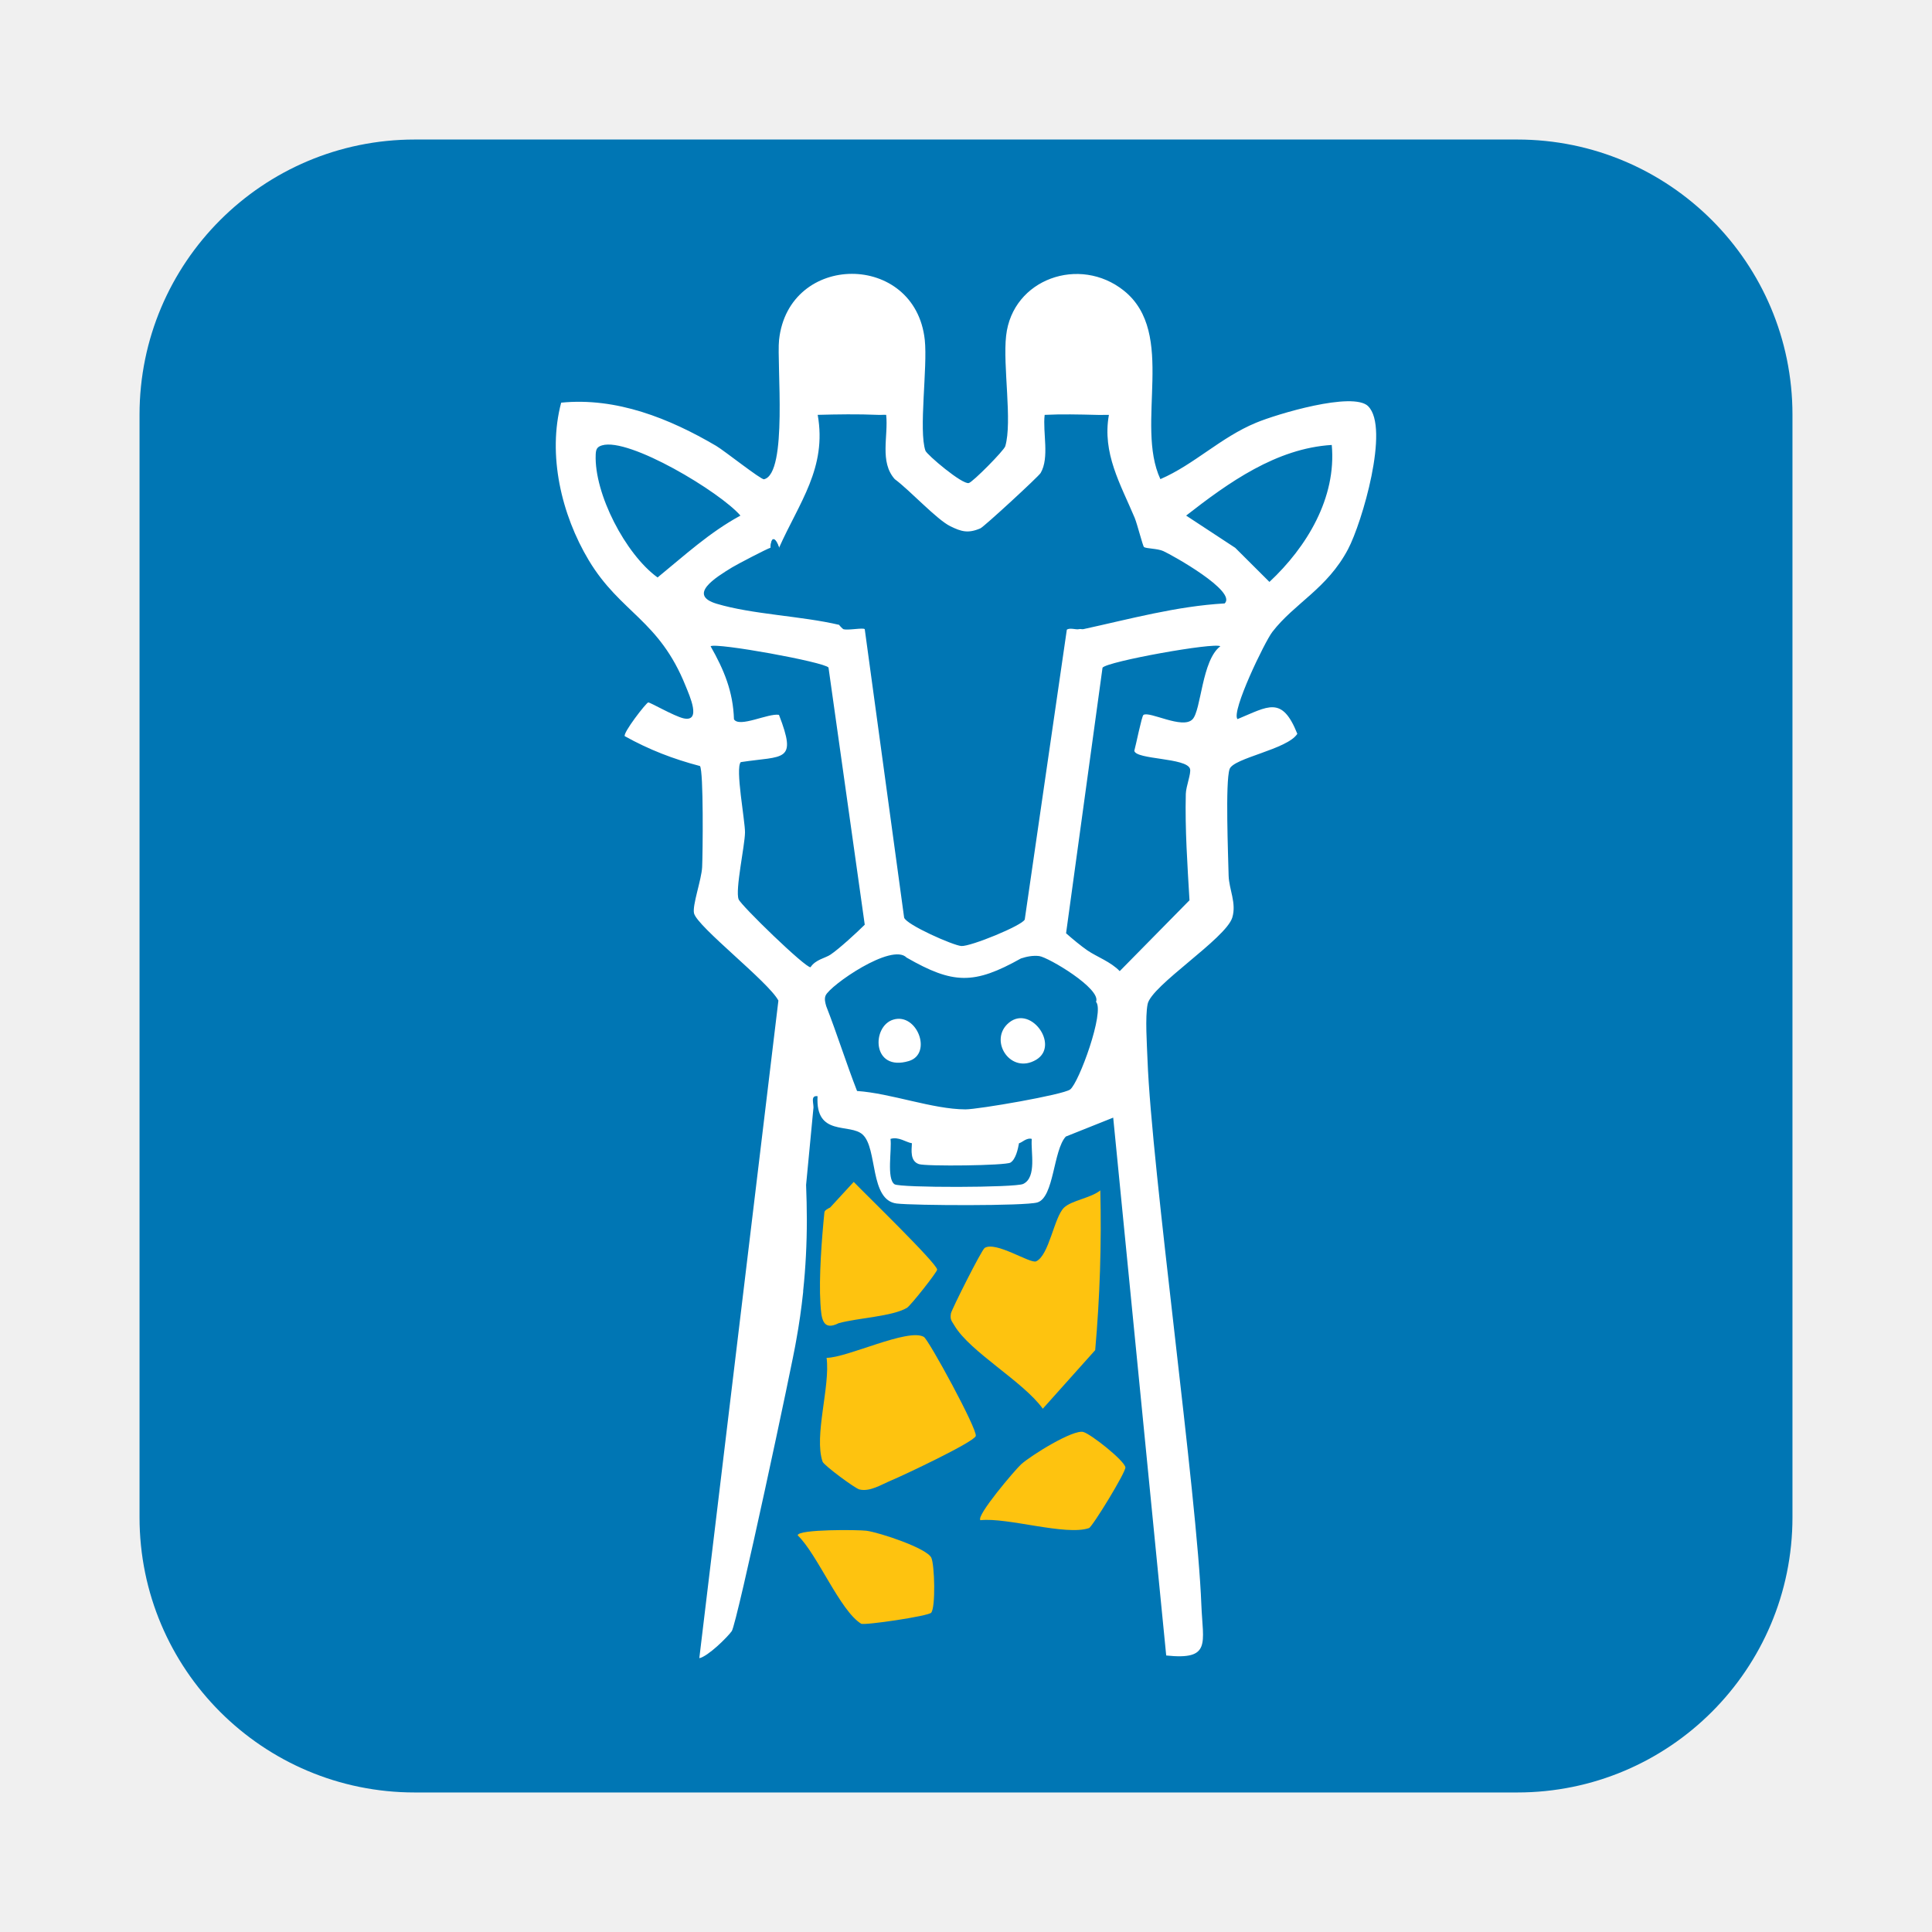
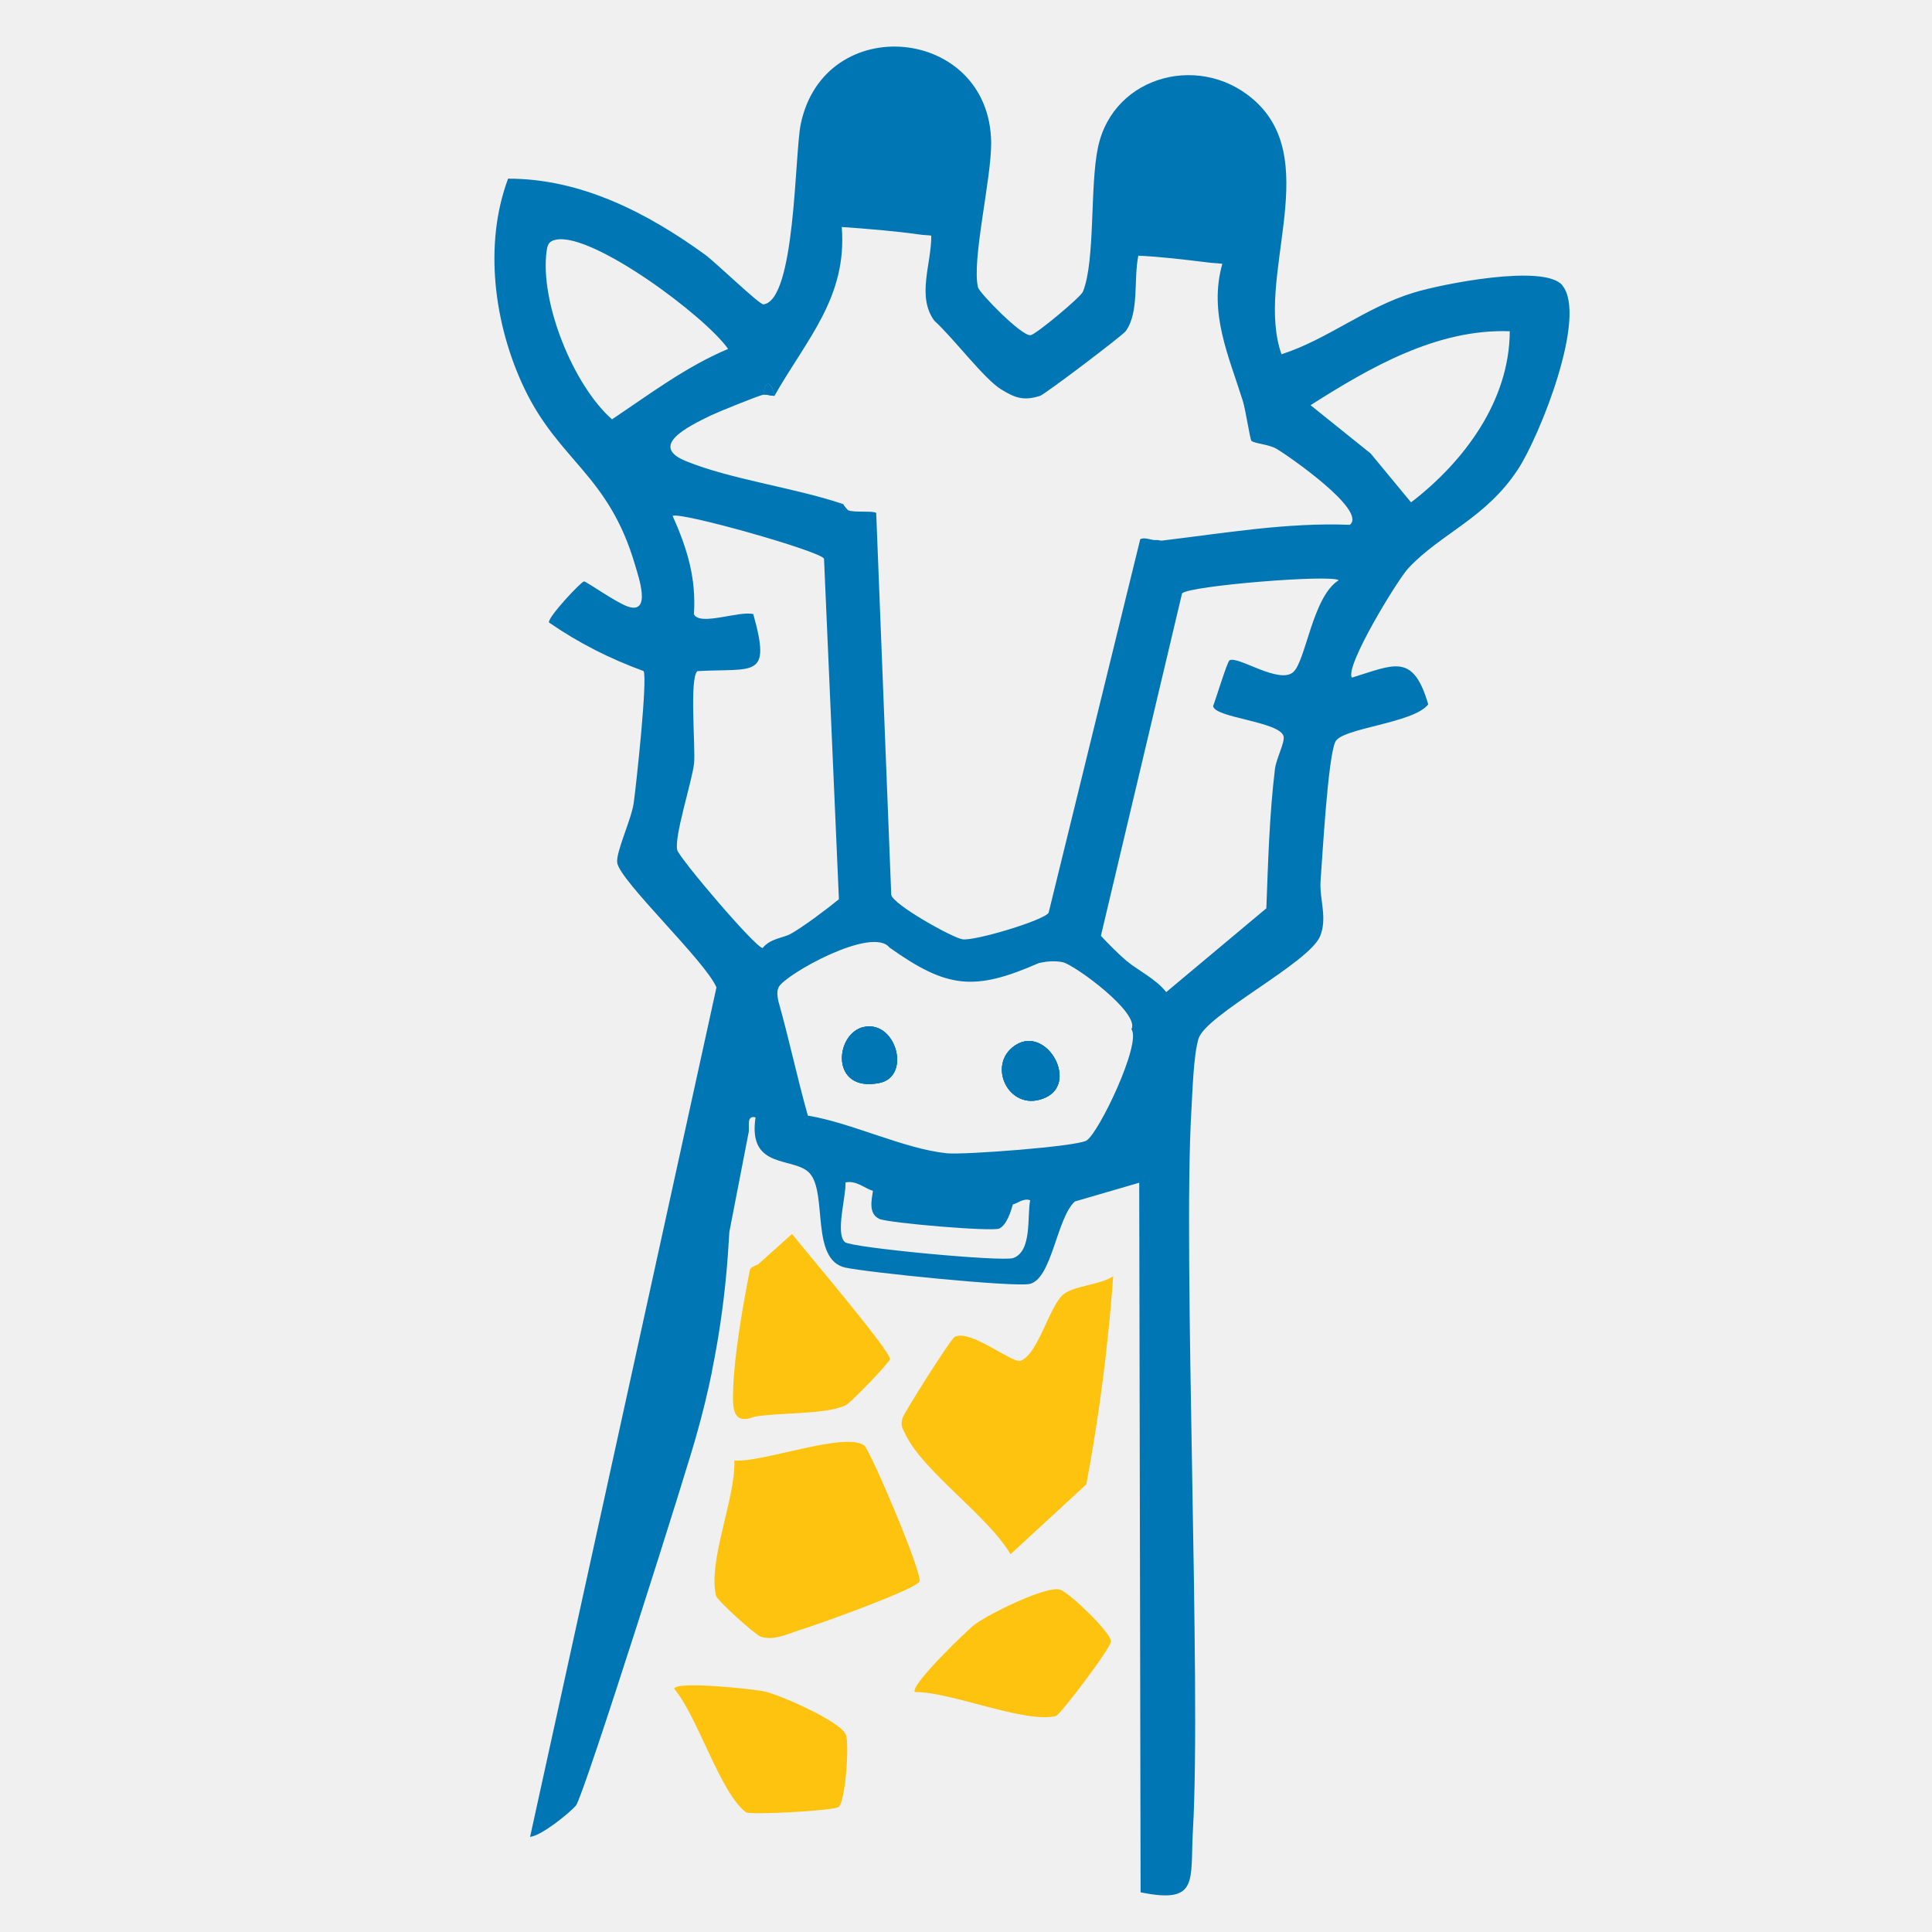
<svg xmlns="http://www.w3.org/2000/svg" id="katman_1" version="1.1" viewBox="0 0 1080 1080">
  <defs>
    <style>
      .st0 {
        fill: #0076b4;
      }

      .st1 {
-         fill: #fff;
+         fill: none;
      }

      .st2 {
-         fill: none;
-       }
- 
-       .st3 {
        fill: #fec30f;
      }
    </style>
  </defs>
  <g>
-     <rect class="st0" x="78" y="78" width="924" height="924" rx="153.83" ry="153.83" />
-     <g>
-       <path class="st0" d="M499.42,569.96c-12.28,3.57-12.15,29.39,8.65,23.16,13.3-4.05,4.66-27.09-8.65-23.16ZM562.98,572.62c-9.86,9.92,2.24,28.12,16.27,19.77,13.67-8.16-3.93-32.11-16.27-19.77ZM562.98,572.62c-9.86,9.92,2.24,28.12,16.27,19.77,13.67-8.16-3.93-32.11-16.27-19.77ZM499.42,569.96c-12.28,3.57-12.15,29.39,8.65,23.16,13.3-4.05,4.66-27.09-8.65-23.16ZM433.75,302.43c-1.51-2.06-2.78-.97-3.02,3.75,1.21-.36,3.27.24,4.78,0-.54-1.69-1.15-2.96-1.75-3.75ZM499.42,569.96c-12.28,3.57-12.15,29.39,8.65,23.16,13.3-4.05,4.66-27.09-8.65-23.16ZM562.98,572.62c-9.86,9.92,2.24,28.12,16.27,19.77,13.67-8.16-3.93-32.11-16.27-19.77ZM499.42,569.96c-12.28,3.57-12.15,29.39,8.65,23.16,13.3-4.05,4.66-27.09-8.65-23.16ZM562.98,572.62c-9.86,9.92,2.24,28.12,16.27,19.77,13.67-8.16-3.93-32.11-16.27-19.77ZM562.98,572.62c-9.86,9.92,2.24,28.12,16.27,19.77,13.67-8.16-3.93-32.11-16.27-19.77ZM499.42,569.96c-12.28,3.57-12.15,29.39,8.65,23.16,13.3-4.05,4.66-27.09-8.65-23.16Z" />
-       <path class="st1" d="M764.83,227.08c-8.53-8.41-51.34,4.47-62.71,9.25-19.77,8.16-34.53,23.34-53.46,31.51-14.33-30.84,9.25-81.58-20.38-105.34-24.67-19.77-62.29-6.65-65.85,25.16-1.93,16.75,3.57,48.01-.48,61.8-.79,2.48-18.14,20.02-20.38,20.56-3.63.97-23.46-15.84-24.25-18.08-3.87-11.25,1.27-46.62-.36-61.92-5.32-49.28-76.13-49.22-81.46,0-1.39,13,5.02,74.74-8.41,77.89-1.63.36-22.43-16.15-26.79-18.69-26.06-15.3-55.7-27.21-86.6-24.13-7.74,29.09.12,62.59,15.42,88.11,17.72,29.51,39.31,33.2,54.18,70.33,2.06,5.14,9.07,20.32-1.21,18.02-5.26-1.21-18.5-8.89-19.71-8.89-1.15.12-14.33,17.17-13.12,18.87,13.61,7.56,27.03,12.76,42.03,16.69,2.06,2.84,1.57,48.8,1.21,56.48-.36,7.14-5.56,21.29-4.54,25.82,1.81,7.56,41.6,38.28,47.17,48.8l-44.21,367.61c4.84-.97,15.66-11.67,18.14-15.12,2.9-4.05,34.47-152.09,36.04-162.61,1.63-8.89,2.9-17.84,3.87-26.97v-.6c1.39-13.12,2.06-26.43,2.06-39.73v-.18c0-6.41-.18-12.94-.42-19.35l4.05-42.45c.54-2.6-2-7.74,2.36-7.14-1.27,22.86,18.08,14.88,25.22,21.47,8.47,7.74,3.75,36.65,18.99,38.52,9.68,1.15,71.84,1.45,78.67-.6,9.37-2.84,8.83-29.21,15.9-36.83l26.49-10.58,29.63,300.67c25.34,2.66,20.5-6.83,19.65-28.24-2.3-61.32-27.82-243.52-30.11-304.84-.3-8.28-1.39-23.7.06-31.02,2-10.4,43.78-36.65,47.35-48.44,2.42-8.1-1.81-15.6-2.06-23.34-.24-11.07-1.93-52.49.54-59.63,2.12-6.23,32.29-10.95,37.86-19.71-8.59-21.53-16.27-15.3-33.44-8.22-3.69-4.11,15.3-43.36,19.47-48.74,12.46-16.15,30.66-24.13,42.33-46.26,7.8-14.76,23.4-67.85,11.25-79.88ZM367.59,322.81c-17.9-12.94-35.5-46.87-34.59-68.7.12-2.78.61-4.29,3.51-5.14,15.12-4.6,66.1,26.12,77.4,39.25-17.36,9.43-31.2,22.25-46.32,34.59ZM453.1,540.69c-2.72.54-38.94-34.59-40.21-37.98-2-5.32,3.51-30.05,3.57-37.37.06-6.59-5.56-35.98-2.36-39.31,24.07-3.69,31.69.36,21.35-26.43-5.99-1.03-22.19,7.38-25.16,2.48-.48-15.48-5.56-27.64-13.06-40.82,3.02-2.18,63.74,8.83,65.91,11.91l20.26,143.74c-4.35,4.35-14.45,13.61-19.17,16.75-2.84,1.93-8.35,2.72-11.13,7.01ZM571.99,661.82c-4.29,2.12-69,2.24-71.96.18-4.54-3.14-1.39-19.41-2.24-25.34,4.54-1.45,8.71,1.94,11.97,2.42-.18,3.93-1.09,9.98,3.93,11.67,4.11,1.33,48.32.85,51.16-.85,2.96-1.81,4.17-7.5,4.78-10.82,1.63-.3,4.23-3.27,7.14-2.42-.67,7.08,2.96,21.41-4.78,25.16ZM598.23,609.02c-3.87,2.96-51.34,11.13-58.54,11.13-18.32-.06-41.67-9.01-60.59-10.28-6.11-15.66-11.13-31.81-17.23-47.41-.54-1.87-1.15-4.05-.36-5.93,2.36-5.62,37.01-29.75,45.29-21.23,26.12,15,37.73,15.12,63.92.48,3.33-1.09,6.71-1.75,10.22-1.33,5.08.67,34.89,18.32,31.75,25.58,4.96,5.44-9.55,45.23-14.45,48.98ZM666.62,402.09c-5.5,5.81-24.19-4.78-27.45-2.42-.91.6-4.17,16.81-5.08,20.02.85,5.02,29.27,3.81,31.14,10.1.73,2.54-2.24,9.68-2.36,14.03-.48,19.9.91,39.61,2.06,59.44l-39,39.61c-4.96-5.2-12.76-7.98-18.02-11.55-3.45-2.36-8.71-6.71-11.97-9.62l20.38-148.46c2.66-3.51,62.65-14.27,65.85-11.97-10.4,7.8-10.64,35.68-15.54,40.82ZM684.59,337.32c-26.79,1.51-52.97,8.71-79.04,14.39-.79.12-1.69-.24-2.42,0-1.69.42-5.02-.97-6.77.3l-23.52,162c-1.33,3.33-30.3,15.18-35.44,14.82-4.54-.3-30.84-11.91-31.99-15.9l-22.01-161.22c-.97-.97-9.25.79-11.97,0-.3-.12-2.18-2-2.36-2.42-21.04-4.96-48.5-5.81-68.45-11.79-16.33-4.9-.91-14.51,8.71-20.38,2.9-1.75,19.11-10.22,21.41-10.95.24-4.72,1.51-5.81,3.02-3.75.6.79,1.21,2.06,1.75,3.75,11.25-25.22,26.85-44.69,21.59-74.26,10.82-.3,22.68-.48,33.5,0,1.57.12,3.21-.12,4.78,0,1.27,11.97-3.81,26.24,4.78,35.92,8.65,6.41,23.52,22.68,31.14,26.37,6.05,2.96,9.86,4.11,16.75,1.15,2.06-.91,32.53-28.97,33.68-30.96,5.02-8.65,1.09-22.44,2.24-32.47,9.13-.48,19.53-.24,28.78,0,2.36.12,4.78-.06,7.14,0-3.87,21.41,6.53,38.82,14.39,57.51,1.51,3.69,4.54,15.78,5.2,16.33,1.09.97,7.5.79,10.82,2.3,5.08,2.3,41.36,22.56,34.29,29.27ZM709.62,325.29l-19.11-19.05-27.45-18.02c23.64-18.44,50.43-37.61,81.4-39.49,2.72,29.51-13.97,57.09-34.83,76.56Z" />
-       <path class="st3" d="M615.08,665.42c.73,29.9-.23,59.56-2.86,89.32l-29.29,32.74c-10.94-15.25-40.72-31.73-49.42-46.53-1.52-2.59-2.51-3.17-1.94-6.73.33-2.03,17.12-35.5,18.86-36.61,6.25-3.98,25.55,9.02,28.81,7.47,7.31-3.47,9.95-24.58,15.57-30.01,4.17-4.03,15.08-5.38,20.27-9.64Z" />
-       <path class="st3" d="M516.44,747.34c2.71,1.58,30.07,51.8,29.02,55.4-.99,3.4-40.83,22.17-47.21,24.81-5.56,2.31-11.94,6.5-17.82,5.07-2.49-.6-19.91-13.52-20.6-15.53-4.94-14.4,4.37-42.16,2.24-58.05,11.55-.02,45.64-16.8,54.37-11.7Z" />
-       <path class="st3" d="M468.85,739.66c-9.08,4.57-9.71-2.6-10.23-10.99-.91-14.45.74-36.24,2.23-50.98.1-.99,1.48-1.86,3.21-2.69l13.17-14.31c5.71,6,46.65,45.65,46.64,49.04,0,1.36-14.83,20.15-16.89,21.37-8.19,4.83-27.19,5.57-38.14,8.56Z" />
-       <path class="st3" d="M548.07,849.8c-2.72-2.25,19.57-28.36,22.68-31.18,5.52-5.02,29.17-19.71,34.84-18.13,4.28,1.19,22.76,15.8,23.51,19.73.47,2.44-18.47,33.35-20.35,33.99-12.96,4.46-45.54-6.08-60.68-4.41Z" />
-       <path class="st3" d="M445.92,858.27c-.02-3.53,34.31-3.15,38.47-2.57,7.39,1.02,33.82,9.76,36.24,15.12,1.83,4.05,2.45,27.6-.08,30.69-1.58,1.92-37.43,7.19-39.14,6.16-11.73-7.09-24.51-38.86-35.5-49.41Z" />
-       <path class="st0" d="M508.07,593.12c-20.8,6.23-20.92-19.59-8.65-23.16,13.3-3.93,21.95,19.11,8.65,23.16Z" />
-       <path class="st0" d="M579.24,592.4c-14.03,8.35-26.12-9.86-16.27-19.77,12.34-12.34,29.93,11.61,16.27,19.77Z" />
-       <path class="st0" d="M435.5,306.18c-1.51.24-3.57-.36-4.78,0,.24-4.72,1.51-5.81,3.02-3.75.6.79,1.21,2.06,1.75,3.75Z" />
-       <path class="st1" d="M579.24,592.4c-14.03,8.35-26.12-9.86-16.27-19.77,12.34-12.34,29.93,11.61,16.27,19.77Z" />
-       <path class="st1" d="M508.07,593.12c-20.8,6.23-20.92-19.59-8.65-23.16,13.3-3.93,21.95,19.11,8.65,23.16Z" />
-     </g>
+     <path class="st0" d="M483.19,574.03c-16.5,3.12-19.59,36.87,8.38,31.36,17.89-3.61,9.51-34.81-8.38-31.36ZM565.92,585.53c-14.14,11.72-.62,37.03,18.77,27.89,18.89-8.94-1.08-42.46-18.77-27.89ZM565.92,585.53c-14.14,11.72-.62,37.03,18.77,27.89,18.89-8.94-1.08-42.46-18.77-27.89ZM483.19,574.03c-16.5,3.12-19.59,36.87,8.38,31.36,17.89-3.61,9.51-34.81-8.38-31.36ZM431.14,216.12c-1.71-2.88-3.51-1.62-4.42,4.52,1.63-.32,4.24.73,6.25.6-.49-2.28-1.13-4.01-1.81-5.12h-.01ZM483.19,574.03c-16.5,3.12-19.59,36.87,8.38,31.36,17.89-3.61,9.51-34.81-8.38-31.36ZM565.92,585.53c-14.14,11.72-.62,37.03,18.77,27.89,18.89-8.94-1.08-42.46-18.77-27.89ZM483.19,574.03c-16.5,3.12-19.59,36.87,8.38,31.36,17.89-3.61,9.51-34.81-8.38-31.36ZM565.92,585.53c-14.14,11.72-.62,37.03,18.77,27.89,18.89-8.94-1.08-42.46-18.77-27.89ZM565.92,585.53c-14.14,11.72-.62,37.03,18.77,27.89,18.89-8.94-1.08-42.46-18.77-27.89ZM483.19,574.03c-16.5,3.12-19.59,36.87,8.38,31.36,17.89-3.61,9.51-34.81-8.38-31.36Z" />
+     <path class="st0" d="M873.32,159.44c-10.09-12.07-67.66-.64-83.12,4.17-26.87,8.17-48.07,26.14-73.84,34.43-14.83-42.11,22.39-105.45-13.34-140.24-29.74-28.95-80.56-16.55-89.23,24.57-4.64,21.65-1.39,63.19-8.43,80.7-1.35,3.14-26.23,23.87-29.23,24.3-4.87.81-28.66-23.66-29.41-26.69-3.64-15.19,7.54-60.77,7.35-80.97-.73-65.07-93.28-73.93-106.46-10.28-3.46,16.81-2.87,98.31-20.82,100.73-2.18.26-27.27-23.94-32.65-27.81-32.13-23.28-69.36-42.59-110.13-42.47-13.79,37.04-7.74,81.81,9.03,117.09,19.43,40.8,47.18,48.35,61.93,98.75,2.04,6.98,9.29,27.7-3.86,23.4-6.72-2.25-23.05-13.95-24.64-14.11-1.52.01-20.89,20.63-19.53,23,16.83,11.6,33.71,20.09,52.82,27.12,2.33,3.97-4.11,63.97-5.55,73.96-1.37,9.29-9.95,27.12-9.19,33.17,1.41,10.11,49.53,55.28,55.48,69.73l-104.18,474.83c6.45-.66,21.94-13.27,25.61-17.47,4.3-4.93,64.25-194.41,67.63-207.96,3.25-11.41,6.04-22.95,8.46-34.76l.08-.78c3.47-16.97,6.03-34.28,7.71-51.66l.02-.24c.81-8.38,1.4-16.93,1.89-25.34l10.65-54.96c1.03-3.33-1.64-10.37,3.99-9.03-4.55,29.71,21.75,21.73,30.25,31.24,10.09,11.18.27,48.37,19.95,52.74,12.51,2.72,93.7,10.96,102.89,9.15,12.6-2.53,15.23-37.06,25.43-46.12l35.95-10.48.77,396.67c32.78,6.67,27.65-6.34,29.24-34.43,4.73-80.43-5.62-321.76-.87-402.18.65-10.86,1.18-31.15,3.99-40.53,3.93-13.34,61.84-42.37,67.99-57.33,4.19-10.28-.4-20.62.25-30.76,1.08-14.5,4.1-68.84,8.23-77.86,3.56-7.87,43.58-10.23,51.97-20.98-8.51-29.22-19.33-22.05-42.66-14.96-4.3-5.84,25.47-54.73,31.6-61.24,18.32-19.53,43.11-27.66,61.16-55.11,12.06-18.3,39.15-85.72,24.79-102.97l.02-.04ZM342.11,234.4c-21.76-19.17-40.48-65.73-36.53-94.15.51-3.62,1.34-5.53,5.24-6.27,20.34-4.1,83.09,42.48,96.2,61.06-23.88,10.13-43.58,25.14-64.9,39.36ZM426.35,529.93c-3.62.36-46.52-50.12-47.75-54.71-1.94-7.2,8.38-38.83,9.38-48.39.91-8.6-2.72-47.72,1.88-51.67,31.92-1.78,41.37,4.47,31.24-31.85-7.7-2.1-29.93,6.84-33.19.07,1.33-20.29-3.78-36.82-11.91-54.99,4.22-2.47,82.18,19.59,84.63,23.88l8.33,190.4c-6.23,5.14-20.6,15.96-27.17,19.47-3.96,2.16-11.26,2.5-15.43,7.76v.03ZM566.43,703.24c-5.87,2.23-90.46-5.78-94.06-8.85-5.54-4.68.63-25.54.27-33.4,6.12-1.32,11.14,3.63,15.34,4.67-.73,5.11-2.68,12.9,3.66,15.75,5.2,2.26,63.04,7.21,66.97,5.35,4.1-1.99,6.4-9.28,7.61-13.54,2.17-.19,5.94-3.74,9.64-2.26-1.77,9.17,1.17,28.35-9.42,32.28h0ZM607.39,637.55c-5.43,3.38-68.5,8.06-77.91,7.16-23.93-2.39-53.32-17.03-77.88-21.08-6.01-21.24-10.53-42.98-16.53-64.13-.47-2.51-.99-5.44.28-7.8,3.79-7.05,52.12-34.21,61.87-22.03,32.24,22.9,47.4,24.52,83.47,8.7,4.49-1,8.99-1.44,13.52-.45,6.55,1.52,43.28,28.35,38.26,37.44,5.8,7.74-18.19,57.9-25.07,62.19h-.01ZM722.89,375.75c-7.92,6.9-31.01-9.3-35.57-6.63-1.26.67-7.57,21.44-9.17,25.52.48,6.67,37.77,8.67,39.42,17.13.63,3.41-4.15,12.37-4.86,18.04-3.14,25.95-3.81,51.88-4.81,77.94l-55.97,46.84c-5.83-7.42-15.67-12.04-22.09-17.37-4.21-3.52-10.54-9.87-14.43-14.08l45.37-191.44c3.92-4.25,83.68-10.74,87.57-7.33-14.58,8.88-18.41,45.29-25.46,51.38h-.01ZM754.55,293.38c-35.2-1.41-70.32,4.7-105.11,8.83-1.05.06-2.18-.53-3.16-.31-2.26.34-6.44-1.9-8.89-.46l-51.19,208.74c-2.16,4.18-41.51,16.01-48.19,14.89-5.9-.97-38.8-19.46-39.8-24.82l-8.41-213.47c-1.15-1.39-12.19-.14-15.64-1.51-.38-.19-2.6-2.89-2.78-3.46-26.87-9.14-62.65-13.72-87.97-24.05-20.72-8.46.64-19.08,13.96-25.53,4.01-1.92,26.26-10.94,29.36-11.61.91-6.14,2.71-7.4,4.42-4.52.68,1.11,1.32,2.84,1.81,5.12,17.89-31.54,40.73-55.01,37.59-94.32,14.18.97,29.7,2.24,43.78,4.23,2.04.36,4.21.25,6.25.6.15,15.8-8.29,33.81,1.71,47.55,10.5,9.47,27.87,32.61,37.37,38.39,7.53,4.63,12.37,6.62,21.74,3.62,2.81-.93,46.17-33.75,47.92-36.21,7.65-10.67,4.26-29.19,7.03-42.15,11.99.53,25.55,2.15,37.61,3.63,3.07.45,6.25.52,9.33.9-7.76,27.49,3.63,51.56,11.55,76.97,1.51,5.01,3.94,21.2,4.73,22,1.3,1.41,9.7,1.98,13.85,4.37,6.35,3.65,51.2,34.7,41.12,42.58h0ZM788.78,280.82l-22.57-27.31-33.6-27.01c33.22-21.11,70.65-42.78,111.36-41.33-.17,38.91-25.46,72.84-55.18,95.66h-.01Z" />
+     <path class="st2" d="M622.29,713.38c-2.82,39.17-7.82,77.81-15.01,116.37l-42.41,39.09c-12.37-21.31-49.21-46.61-58.71-67.05-1.66-3.58-2.88-4.46-1.69-9.04.69-2.61,26.85-44.23,29.27-45.46,8.67-4.41,32.25,15.01,36.71,13.4,9.99-3.61,16.11-30.87,24.14-37.25,5.96-4.74,20.39-5.13,27.71-10.04h0Z" />
+     <path class="st2" d="M483.04,807.99c3.34,2.41,32.76,71.49,30.93,76.06-1.72,4.32-56.16,23.82-64.83,26.46-7.56,2.32-16.42,6.99-23.93,4.38-3.18-1.1-24.31-20.18-24.96-22.9-4.64-19.44,11.03-54.55,10.26-75.58,15.1,1.43,61.77-16.19,72.53-8.43Z" />
+     <path class="st2" d="M421.82,791.94c-12.44,4.83-12.36-4.62-11.98-15.65.63-19,5.54-47.27,9.35-66.34.26-1.28,2.17-2.24,4.53-3.11l19.02-17.04c6.7,8.56,55.2,65.55,54.76,69.98-.17,1.78-21.92,24.46-24.77,25.8-11.31,5.28-36.24,3.85-50.92,6.37h.01Z" />
+     <path class="st2" d="M511.44,945.88c-3.27-3.28,29.16-34.59,33.58-37.88,7.85-5.86,40.61-22.08,47.82-19.3,5.44,2.1,27.75,23.52,28.23,28.75.31,3.25-28.35,41.25-30.89,41.85-17.5,4.19-58.75-13.69-78.74-13.42h0Z" />
+     <path class="st2" d="M376.88,944.06c.42-4.62,45.24.21,50.6,1.5,9.53,2.27,42.97,17.02,45.45,24.33,1.88,5.52-.28,36.38-3.98,40.1-2.31,2.31-49.82,4.67-51.93,3.11-14.43-10.75-27.13-53.88-40.16-69.05h.01Z" />
+     <path class="st0" d="M491.57,605.39c-27.97,5.52-24.87-28.24-8.38-31.36,17.88-3.46,26.27,27.74,8.38,31.36Z" />
+     <path class="st0" d="M584.67,613.43c-19.39,9.14-32.89-16.18-18.77-27.89,17.68-14.57,37.65,18.95,18.77,27.89Z" />
+     <path class="st0" d="M432.95,221.24c-2,.12-4.62-.92-6.25-.6.91-6.14,2.71-7.4,4.42-4.52.68,1.11,1.32,2.84,1.81,5.12h.01Z" />
+     <path class="st0" d="M584.67,613.43c-19.39,9.14-32.89-16.18-18.77-27.89,17.68-14.57,37.65,18.95,18.77,27.89Z" />
+     <path class="st0" d="M491.57,605.39c-27.97,5.52-24.87-28.24-8.38-31.36,17.88-3.46,26.27,27.74,8.38,31.36Z" />
  </g>
-   <rect class="st2" width="1080" height="1080" />
+   <rect class="st1" width="1080" height="1080" />
</svg>
